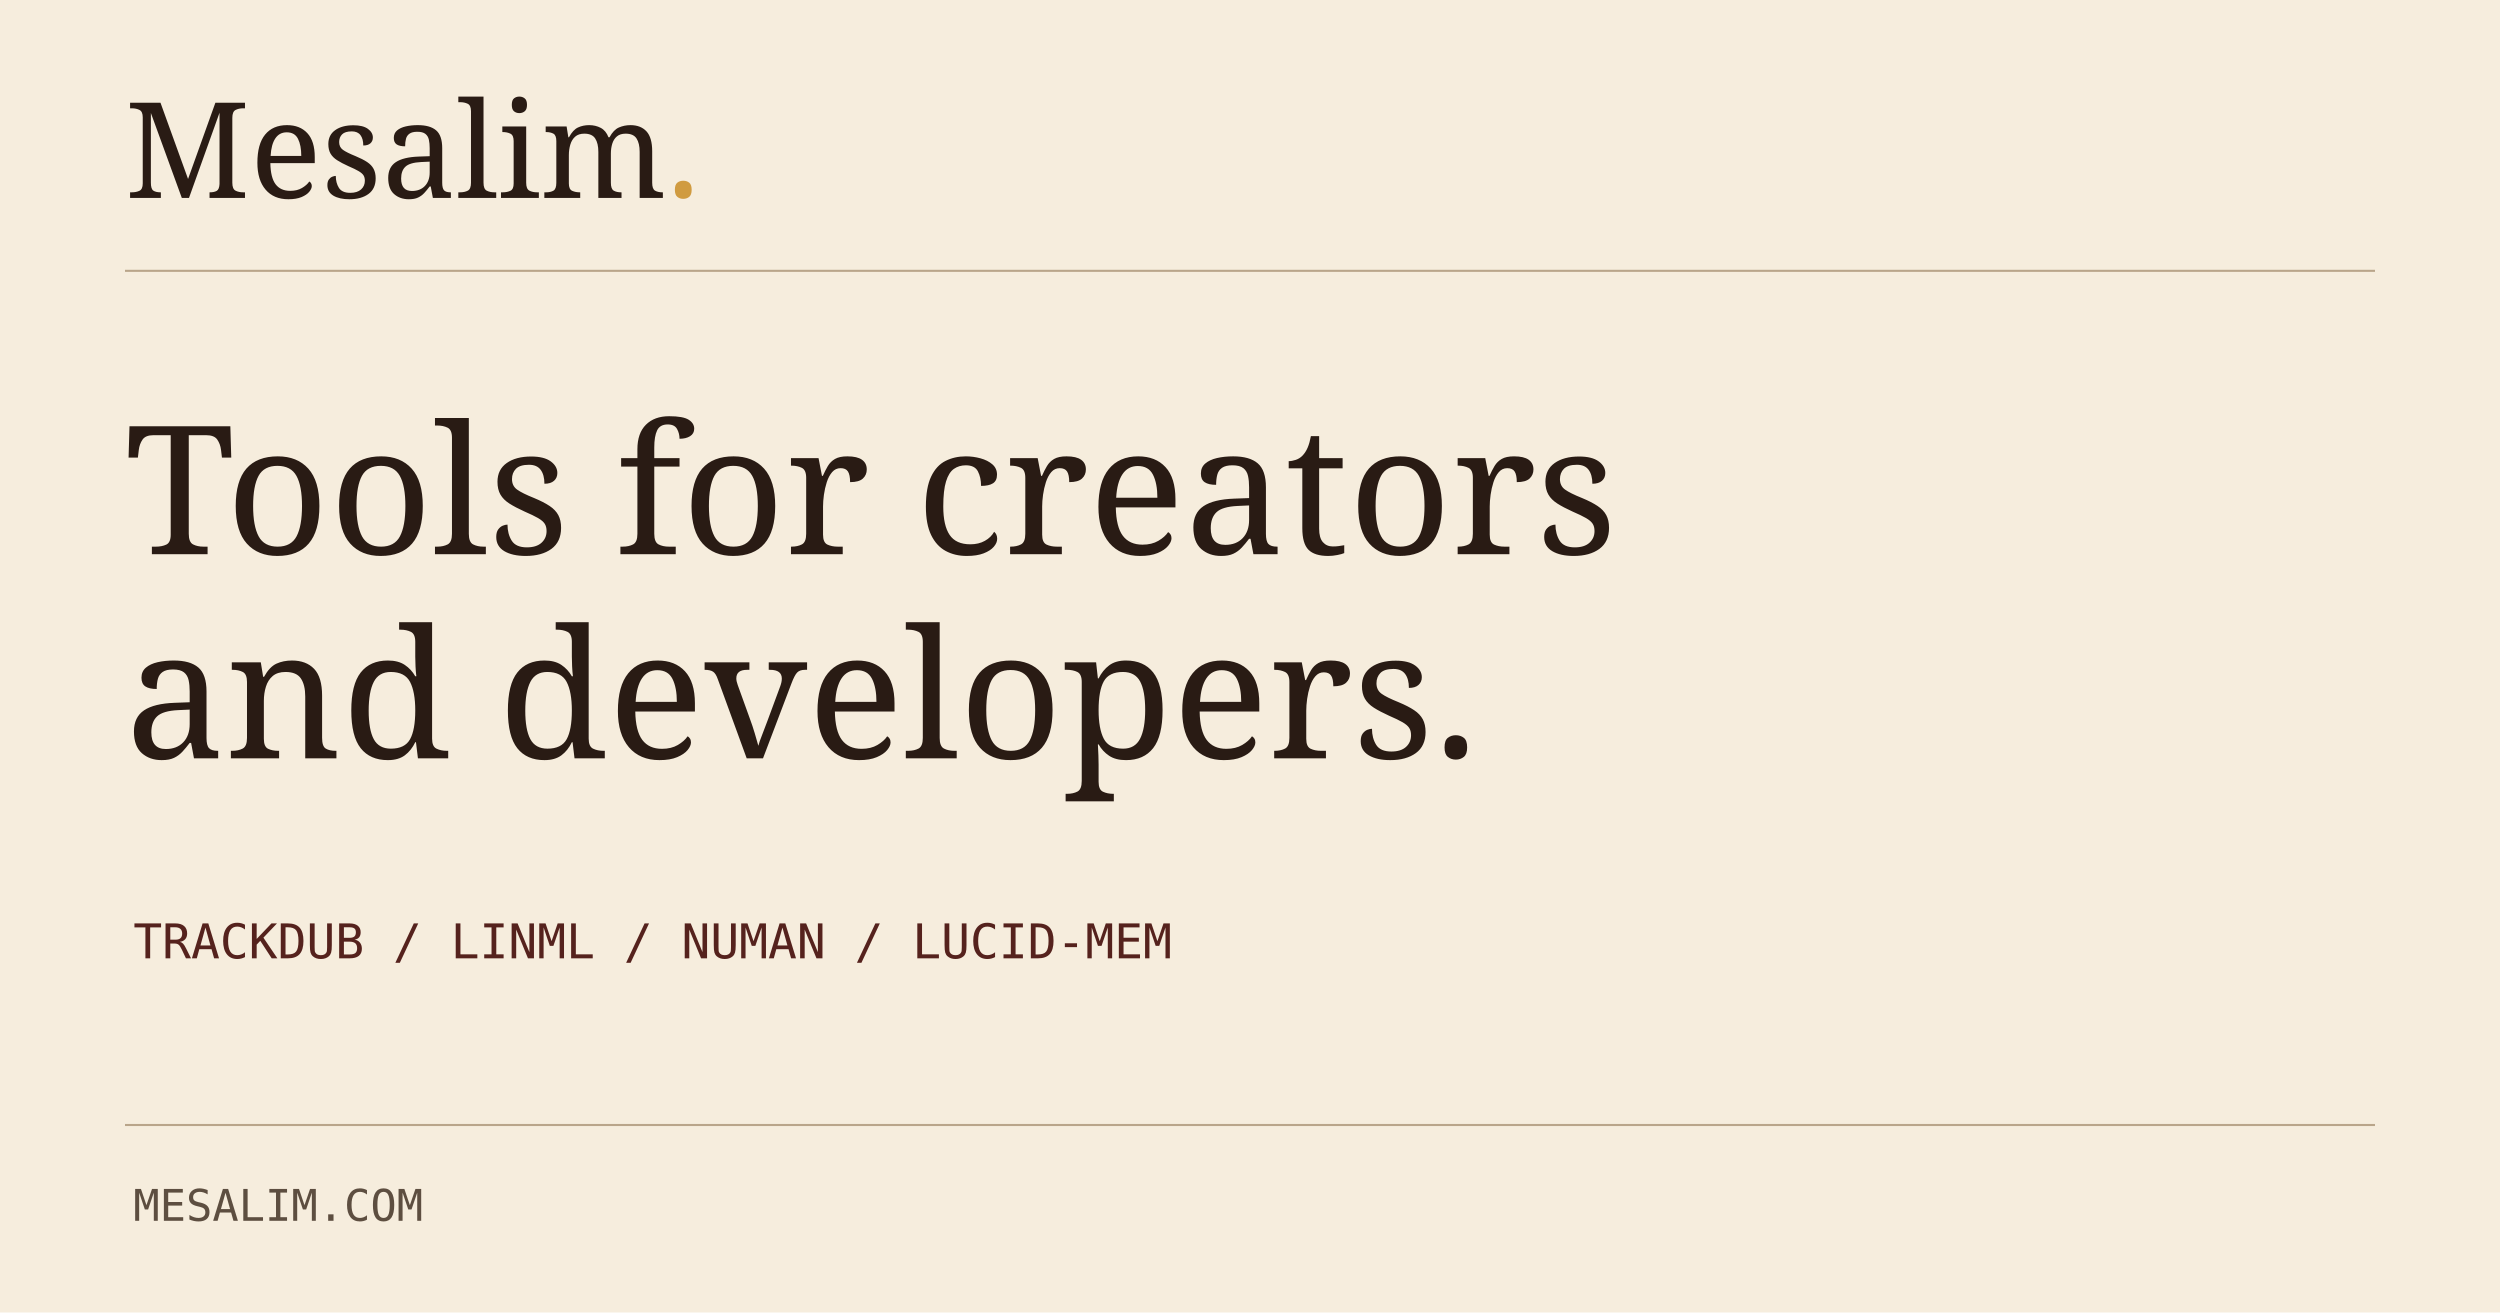
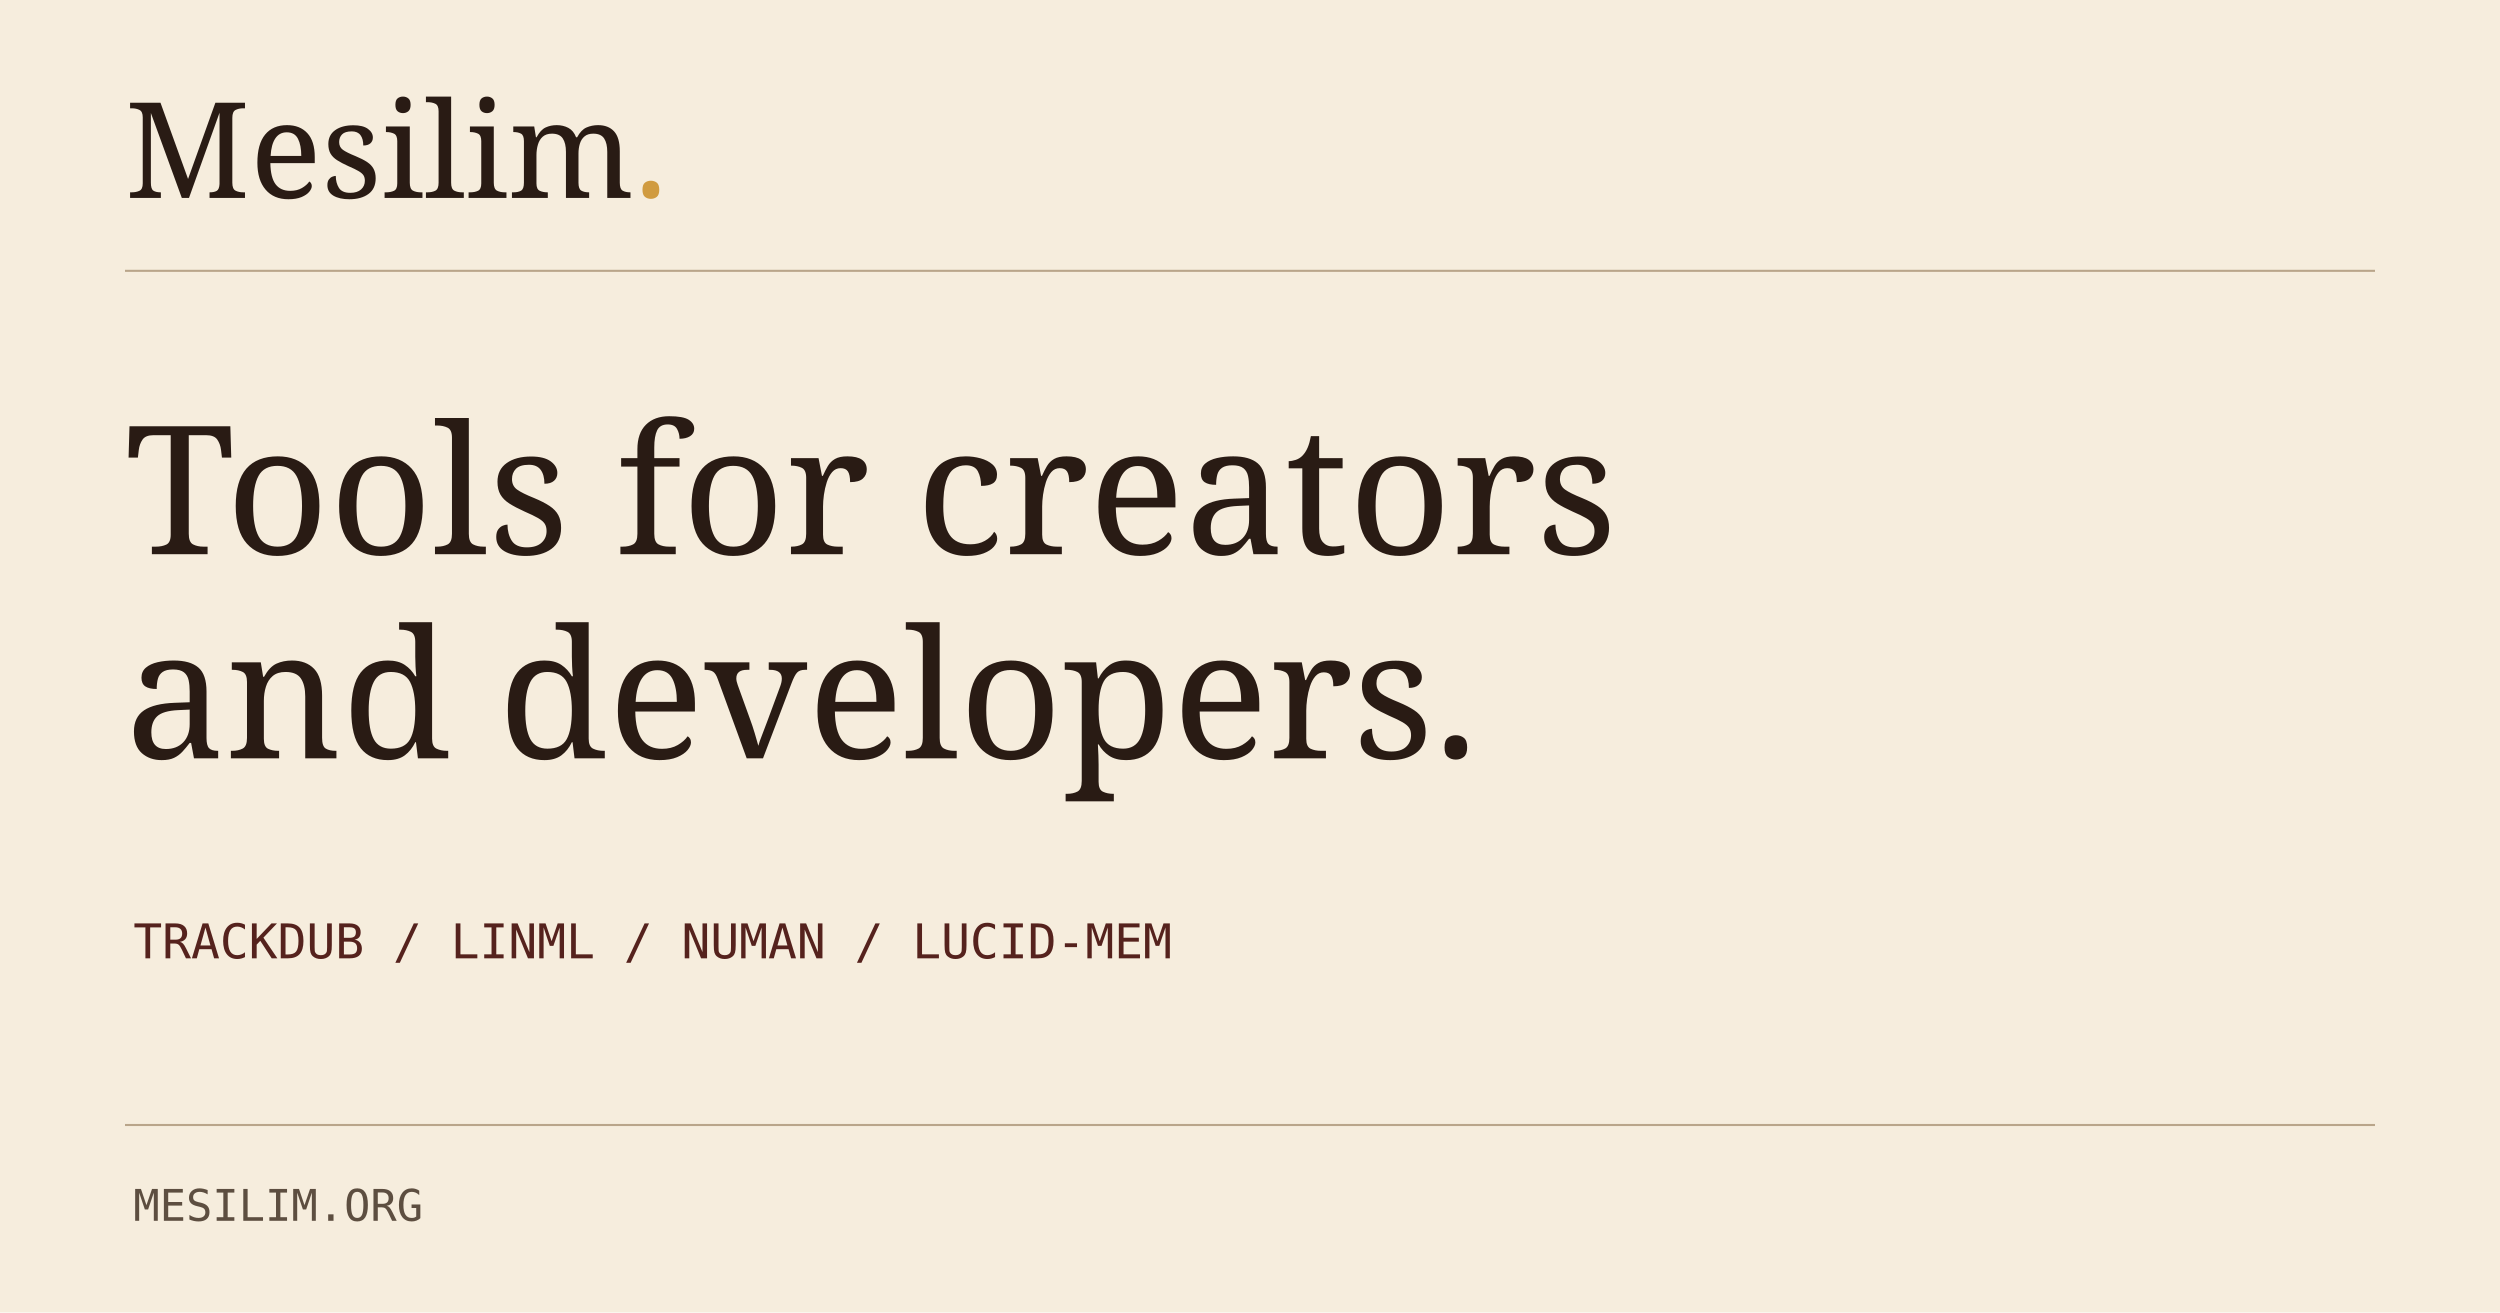
<svg xmlns="http://www.w3.org/2000/svg" width="1200" height="630" viewBox="0 0 1200 630">
  <rect width="1200" height="630" fill="#f6eddd" />
  <path d="M60 130h1080M60 540h1080" stroke="#b9a58a" />
-   <text x="60" y="95" font-family="Georgia,serif" font-size="64" fill="#291b14">Mesalim<tspan fill="#d09b40">.</tspan>
+   <text x="60" y="95" font-family="Georgia,serif" font-size="64" fill="#291b14">Mesilim<tspan fill="#d09b40">.</tspan>
  </text>
  <text x="60" y="266" font-family="Georgia,serif" font-size="86" fill="#291b14">Tools for creators</text>
  <text x="60" y="364" font-family="Georgia,serif" font-size="86" fill="#291b14">and developers.</text>
  <text x="64" y="460" font-family="monospace" font-size="23" fill="#55221d">TRACKDUB / LINML / NUMAN / LUCID-MEM</text>
-   <text x="64" y="586" font-family="monospace" font-size="21" fill="#5d4e40">MESALIM.COM</text>
+   <text x="64" y="586" font-family="monospace" font-size="21" fill="#5d4e40">MESILIM.ORG</text>
</svg>
